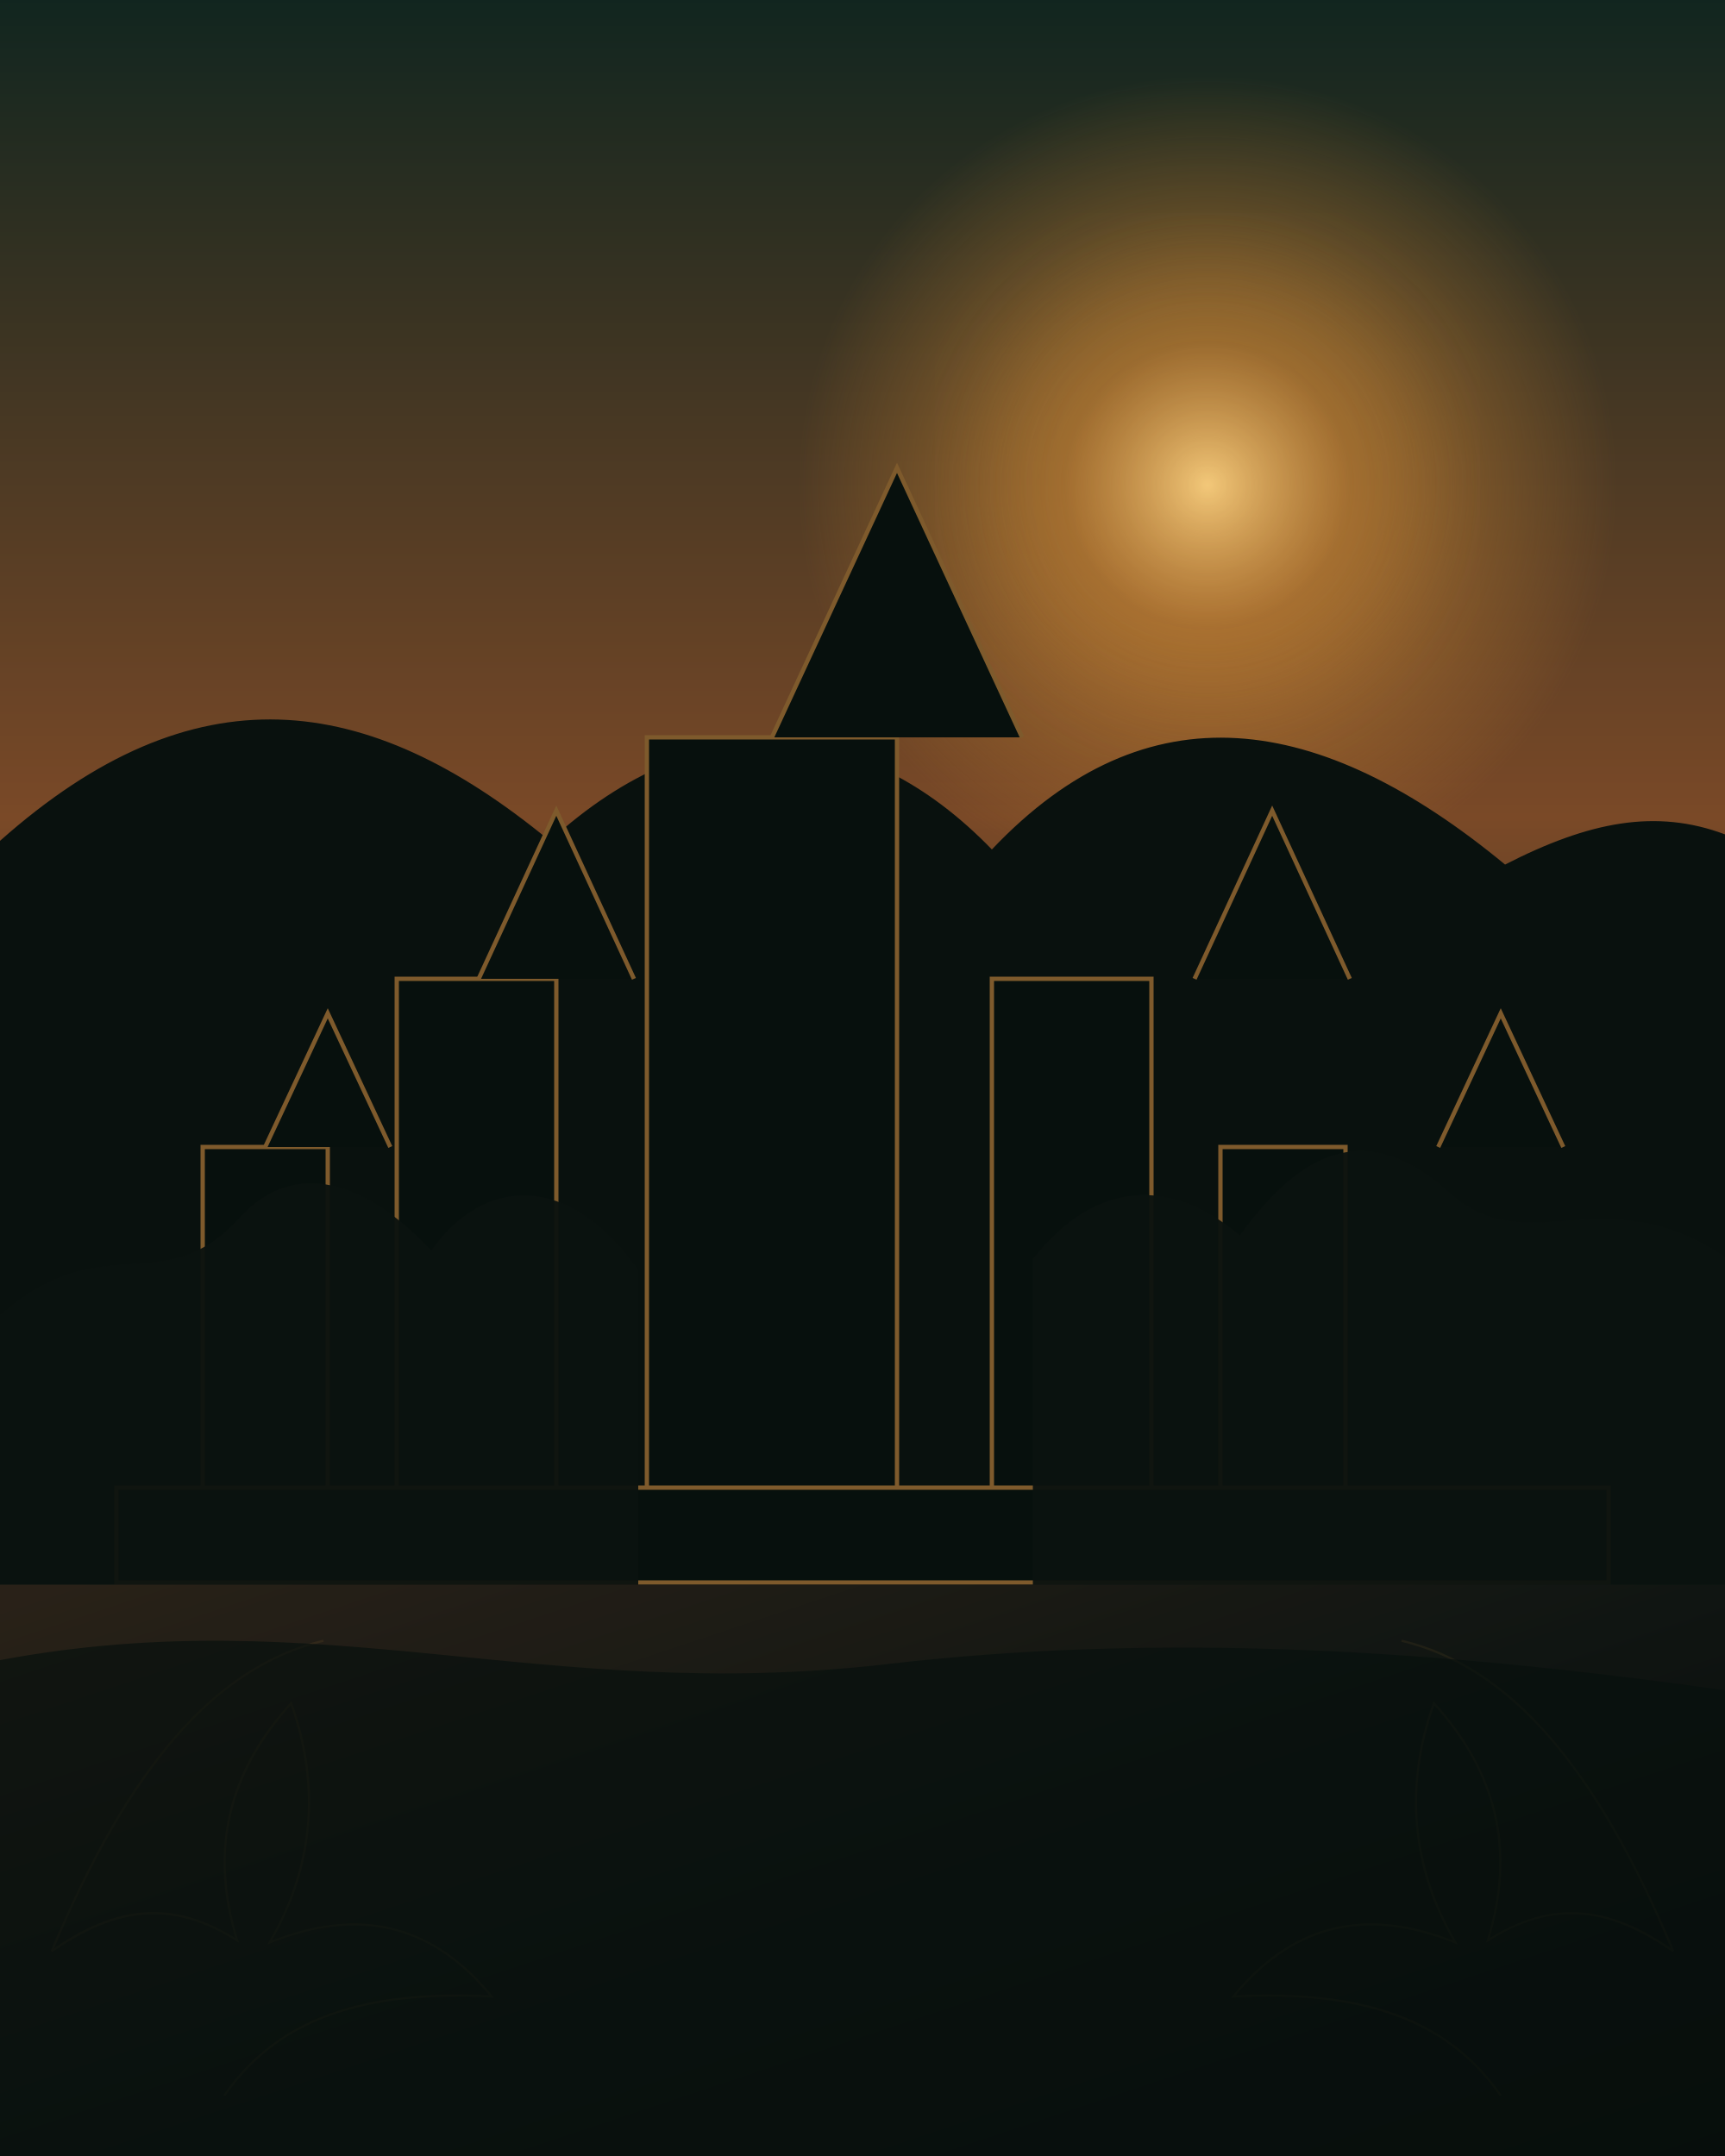
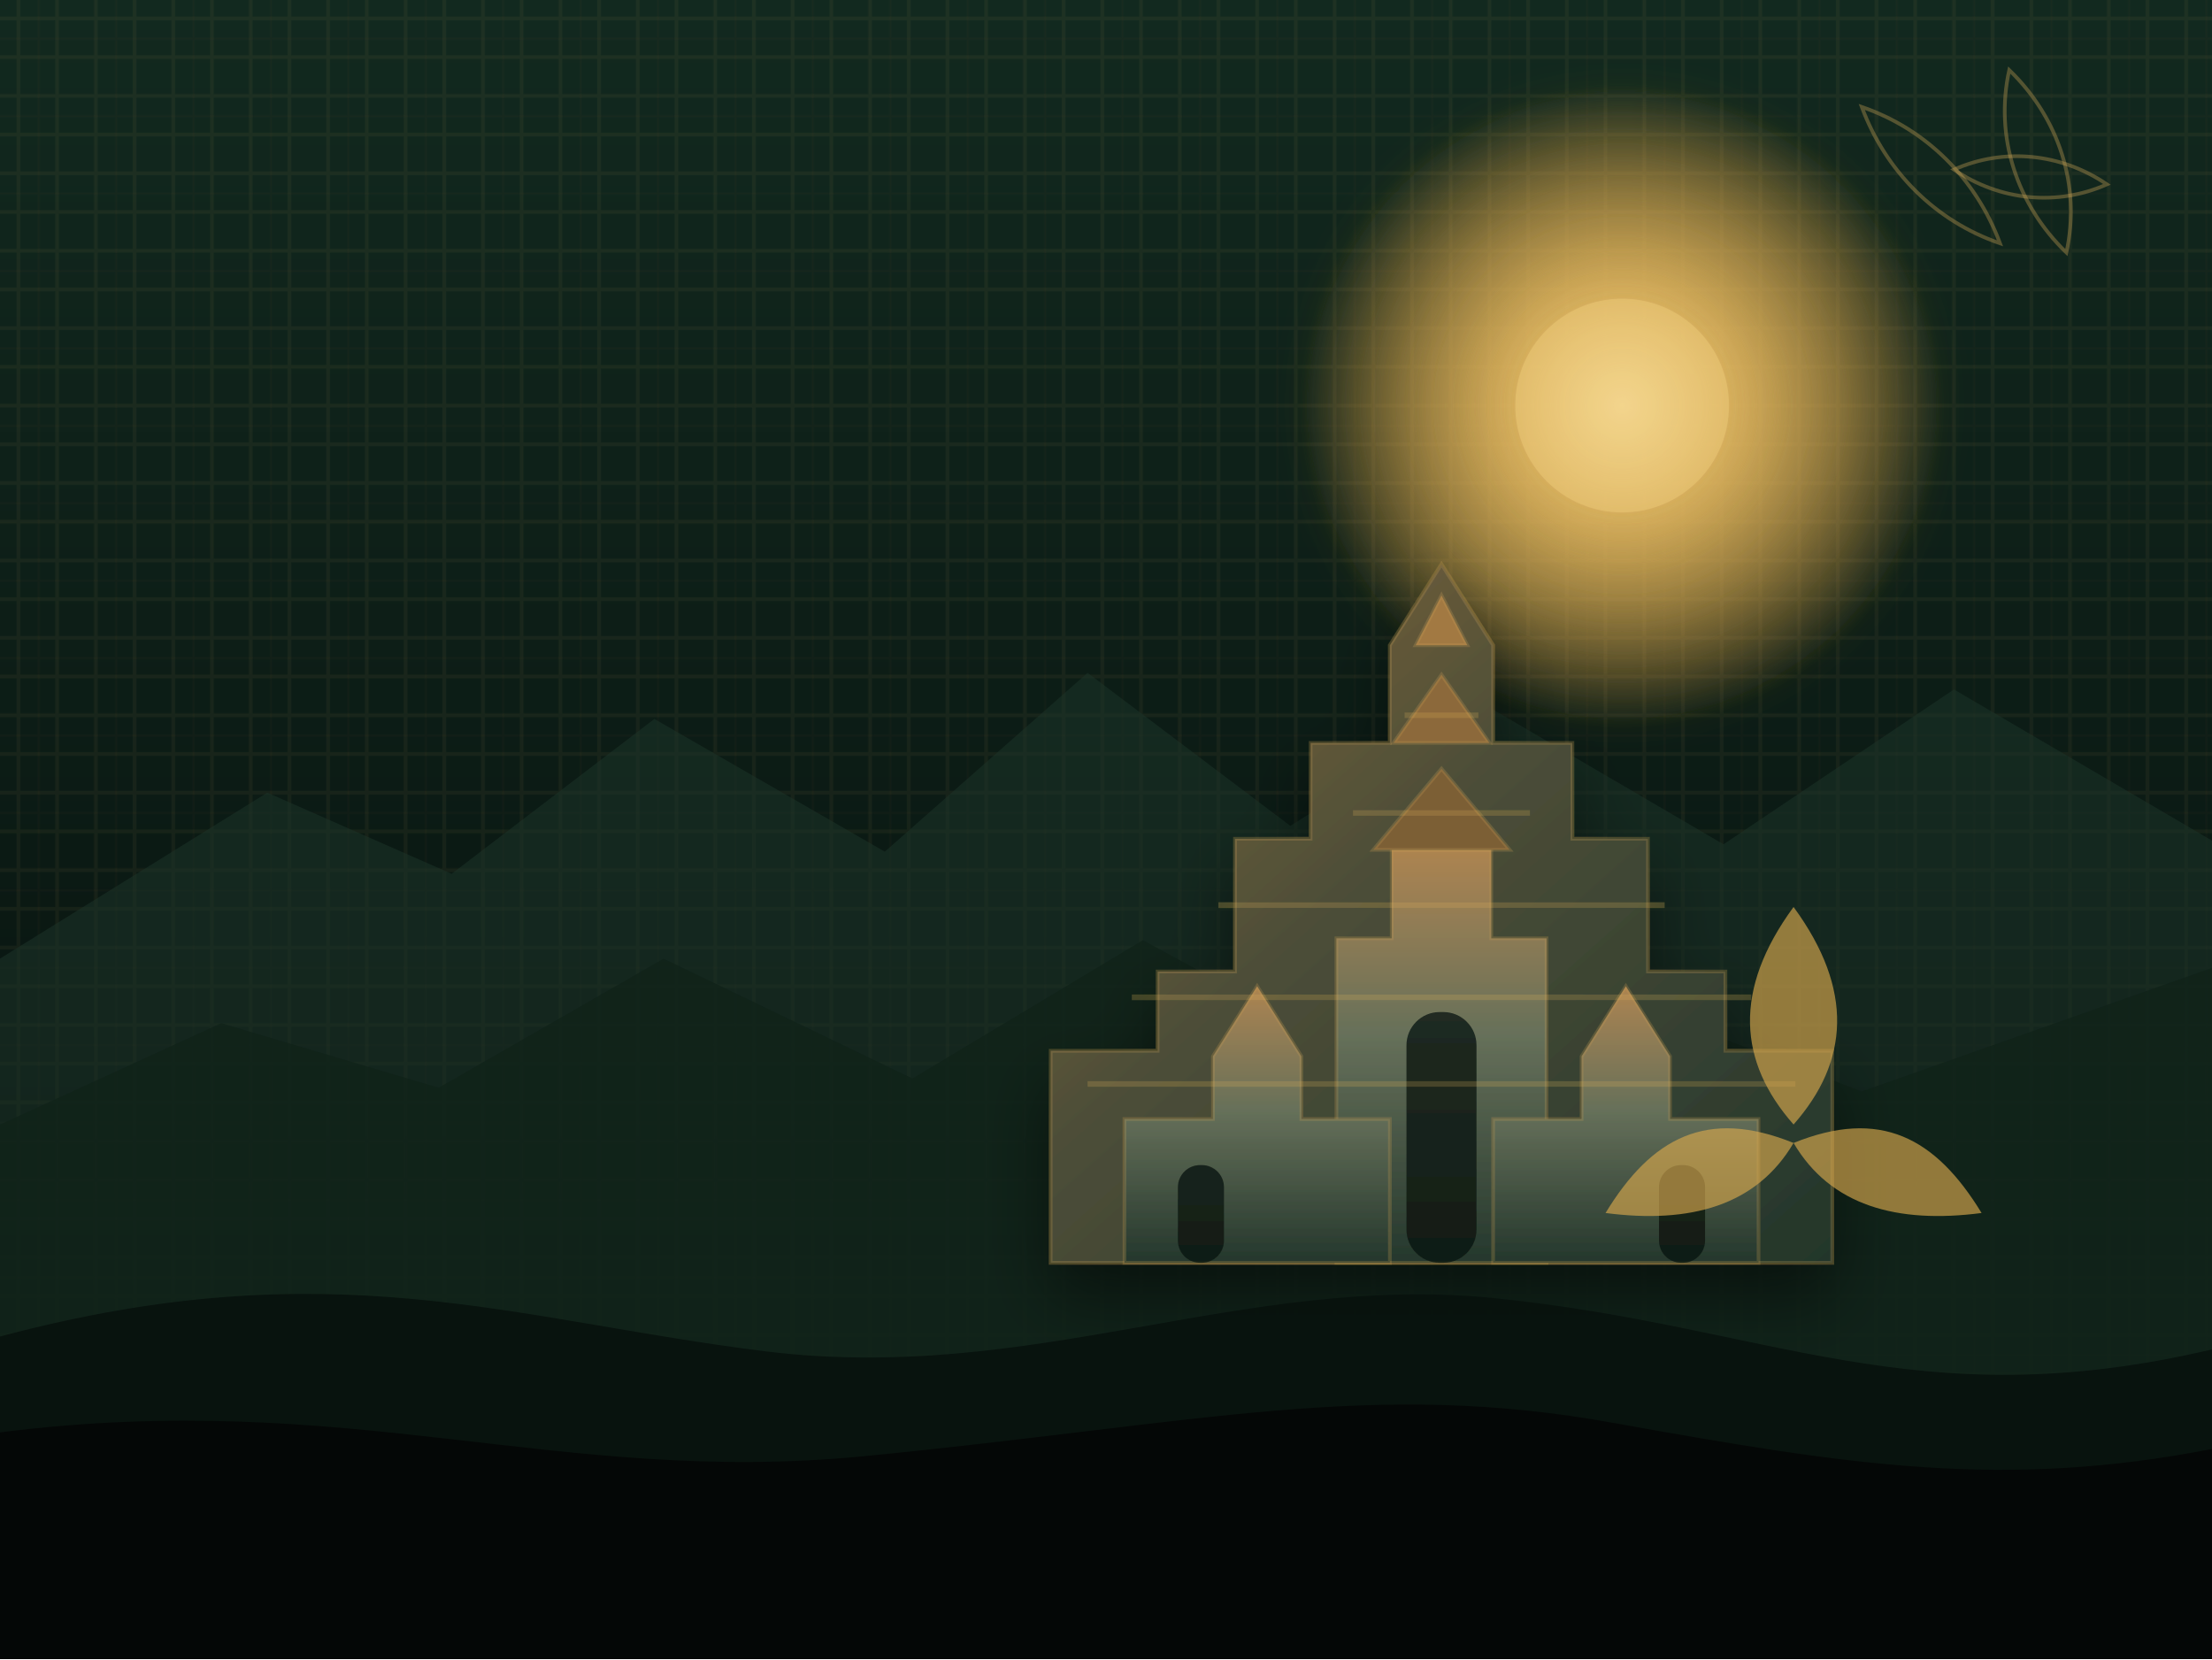
- <svg xmlns="http://www.w3.org/2000/svg" viewBox="0 0 800 1000">
+ <svg xmlns="http://www.w3.org/2000/svg" viewBox="0 0 1200 900" role="img" aria-label="Stylized Angkor heritage landscape">
  <defs>
    <linearGradient id="sky" x1="0" y1="0" x2="0" y2="1">
-       <stop stop-color="#10251f" />
-       <stop offset=".38" stop-color="#7a4927" />
-       <stop offset=".68" stop-color="#1d2d23" />
-       <stop offset="1" stop-color="#07100d" />
+       <stop offset="0" stop-color="#12291f" />
+       <stop offset="0.52" stop-color="#0b1a14" />
+       <stop offset="1" stop-color="#050a08" />
    </linearGradient>
-     <radialGradient id="sun">
-       <stop stop-color="#ffd887" stop-opacity=".95" />
-       <stop offset=".35" stop-color="#d48c34" stop-opacity=".55" />
-       <stop offset="1" stop-color="#d48c34" stop-opacity="0" />
+     <radialGradient id="sun" cx="50%" cy="50%" r="50%">
+       <stop offset="0" stop-color="#f6dc9b" stop-opacity=".95" />
+       <stop offset=".35" stop-color="#e4b860" stop-opacity=".72" />
+       <stop offset="1" stop-color="#d29b3e" stop-opacity="0" />
    </radialGradient>
    <linearGradient id="stone" x1="0" y1="0" x2="1" y2="1">
-       <stop stop-color="#30251a" />
-       <stop offset=".5" stop-color="#111612" />
-       <stop offset="1" stop-color="#060a08" />
+       <stop offset="0" stop-color="#8a6a3c" />
+       <stop offset=".42" stop-color="#4d4e38" />
+       <stop offset="1" stop-color="#23362b" />
    </linearGradient>
-     <filter id="glow">
-       <feGaussianBlur stdDeviation="18" />
+     <linearGradient id="stone2" x1="0" y1="0" x2="0" y2="1">
+       <stop offset="0" stop-color="#ad8450" />
+       <stop offset=".45" stop-color="#66705a" />
+       <stop offset="1" stop-color="#24372c" />
+     </linearGradient>
+     <pattern id="krama" width="42" height="42" patternUnits="userSpaceOnUse">
+       <path d="M0 10H42M0 31H42M10 0V42M31 0V42" stroke="#d9ae62" stroke-opacity=".075" stroke-width="2" />
+       <path d="M0 21H42M21 0V42" stroke="#7b3f2d" stroke-opacity=".08" stroke-width="1" />
+     </pattern>
+     <filter id="glow" x="-50%" y="-50%" width="200%" height="200%">
+       <feGaussianBlur stdDeviation="12" result="b" />
+       <feMerge>
+         <feMergeNode in="b" />
+         <feMergeNode in="SourceGraphic" />
+       </feMerge>
+     </filter>
+     <filter id="shadow" x="-30%" y="-30%" width="160%" height="160%">
+       <feDropShadow dx="0" dy="18" stdDeviation="18" flood-color="#000" flood-opacity=".46" />
    </filter>
  </defs>
-   <rect width="800" height="1000" fill="url(#sky)" />
-   <circle cx="560" cy="225" r="190" fill="url(#sun)" />
-   <circle cx="560" cy="225" r="105" fill="#d8953f" opacity=".14" filter="url(#glow)" />
-   <path d="M0 390c90-80 170-70 255 0 70-64 145-58 205 4 72-76 152-64 238 7 39-20 70-26 102-14v613H0Z" fill="#09110e" />
-   <g fill="#07100d" stroke="#7e5a2c" stroke-width="2">
-     <path d="M94 690V532h58v158m32 0V454h74v236m42 0V342h116v348m44 0V454h74v236m32 0V532h58v158" />
-     <path d="m123 532 29-62 29 62m41-78 36-78 36 78m64-112 58-125 58 125m80 112 36-78 36 78m41 78 29-62 29 62" />
-     <path d="M54 690h692v44H54z" />
+   <rect width="1200" height="900" fill="url(#sky)" />
+   <rect width="1200" height="900" fill="url(#krama)" opacity=".8" />
+   <circle cx="880" cy="220" r="175" fill="url(#sun)" filter="url(#glow)" />
+   <circle cx="880" cy="220" r="58" fill="#f0cc7c" opacity=".46" />
+   <path d="M0 520L145 430 245 474 355 390 480 462 590 365 700 448 805 382 935 458 1060 374 1200 456V900H0Z" fill="#1c3328" opacity=".55" />
+   <path d="M0 610L120 555 238 590 360 520 495 585 620 510 738 574 860 535 1010 592 1200 525V900H0Z" fill="#102219" opacity=".82" />
+   <g transform="translate(570 215)" filter="url(#shadow)">
+     <g fill="url(#stone)" stroke="#c59a54" stroke-opacity=".26" stroke-width="2">
+       <path d="M0 470V355H58V312H100V240H141V188H184V135L212 91 240 135V188H283V240H324V312H366V355H424V470Z" />
+       <path d="M155 470V294H185V246H239V294H269V470Z" fill="url(#stone2)" />
+       <path d="M40 470V392H88V358L112 320 136 358V392H184V470Z" fill="url(#stone2)" />
+       <path d="M240 470V392H288V358L312 320 336 358V392H384V470Z" fill="url(#stone2)" />
+       <path d="M175 246L212 202 249 246Z" fill="#7b5e36" />
+       <path d="M186 188L212 151 238 188Z" fill="#8c693a" />
+       <path d="M198 135L212 108 226 135Z" fill="#a27942" />
+     </g>
+     <g fill="#0a1510" opacity=".78">
+       <rect x="193" y="334" width="38" height="136" rx="18" />
+       <rect x="69" y="417" width="25" height="53" rx="12" />
+       <rect x="330" y="417" width="25" height="53" rx="12" />
+     </g>
+     <g fill="none" stroke="#e0b15a" stroke-opacity=".22" stroke-width="3">
+       <path d="M20 373H404" />
+       <path d="M44 326H380" />
+       <path d="M91 276H333" />
+       <path d="M164 226H260" />
+       <path d="M192 173H232" />
+     </g>
  </g>
-   <g fill="#0a120f" opacity=".95">
-     <path d="M0 610c48-42 75-6 111-45 26-29 60-16 89 15 25-35 64-36 96 9v155H0Z" />
-     <path d="M800 583c-56-38-92 3-128-30-42-38-73-13-97 20-32-27-67-26-96 11v160h321Z" />
+   <g opacity=".65" fill="#d7a84d">
+     <path d="M973 610c-30-34-33-73 0-118 33 45 30 84 0 118Z" />
+     <path d="M973 620c-47-19-77-3-102 38 46 6 82-4 102-38Z" />
+     <path d="M973 620c47-19 77-3 102 38-46 6-82-4-102-38Z" />
  </g>
-   <g stroke="#8c672f" fill="none" opacity=".65">
-     <path d="M24 905c36-86 76-132 126-144M776 905c-36-86-76-132-126-144" />
-     <path d="M24 905c30-21 56-24 86-5-13-42-4-78 25-110 14 39 10 77-10 111 42-17 76-8 103 25-59-3-99 10-124 46" />
-     <path d="M776 905c-30-21-56-24-86-5 13-42 4-78-25-110-14 39-10 77 10 111-42-17-76-8-103 25 59-3 99 10 124 46" />
+   <path d="M0 725c180-48 278-9 415 8 145 18 258-42 394-29 151 15 229 66 391 28V900H0Z" fill="#07110d" opacity=".88" />
+   <path d="M0 777c190-24 302 29 468 13 184-18 276-42 408-18 128 23 211 36 324 14V900H0Z" fill="#040706" />
+   <g fill="none" stroke="#d6aa58" stroke-opacity=".34" stroke-width="2">
+     <path d="M1010 58c35 12 62 39 75 74-35-12-62-39-75-74Z" />
+     <path d="M1090 38c-8 36 4 73 31 99 8-36-4-73-31-99Z" />
+     <path d="M1060 92c27-12 58-9 83 8-27 12-58 9-83-8Z" />
  </g>
-   <rect y="735" width="800" height="265" fill="url(#stone)" opacity=".82" />
-   <path d="M0 770c150-28 252 20 410 2 128-15 256-7 390 12v216H0Z" fill="#07100d" opacity=".7" />
</svg>
